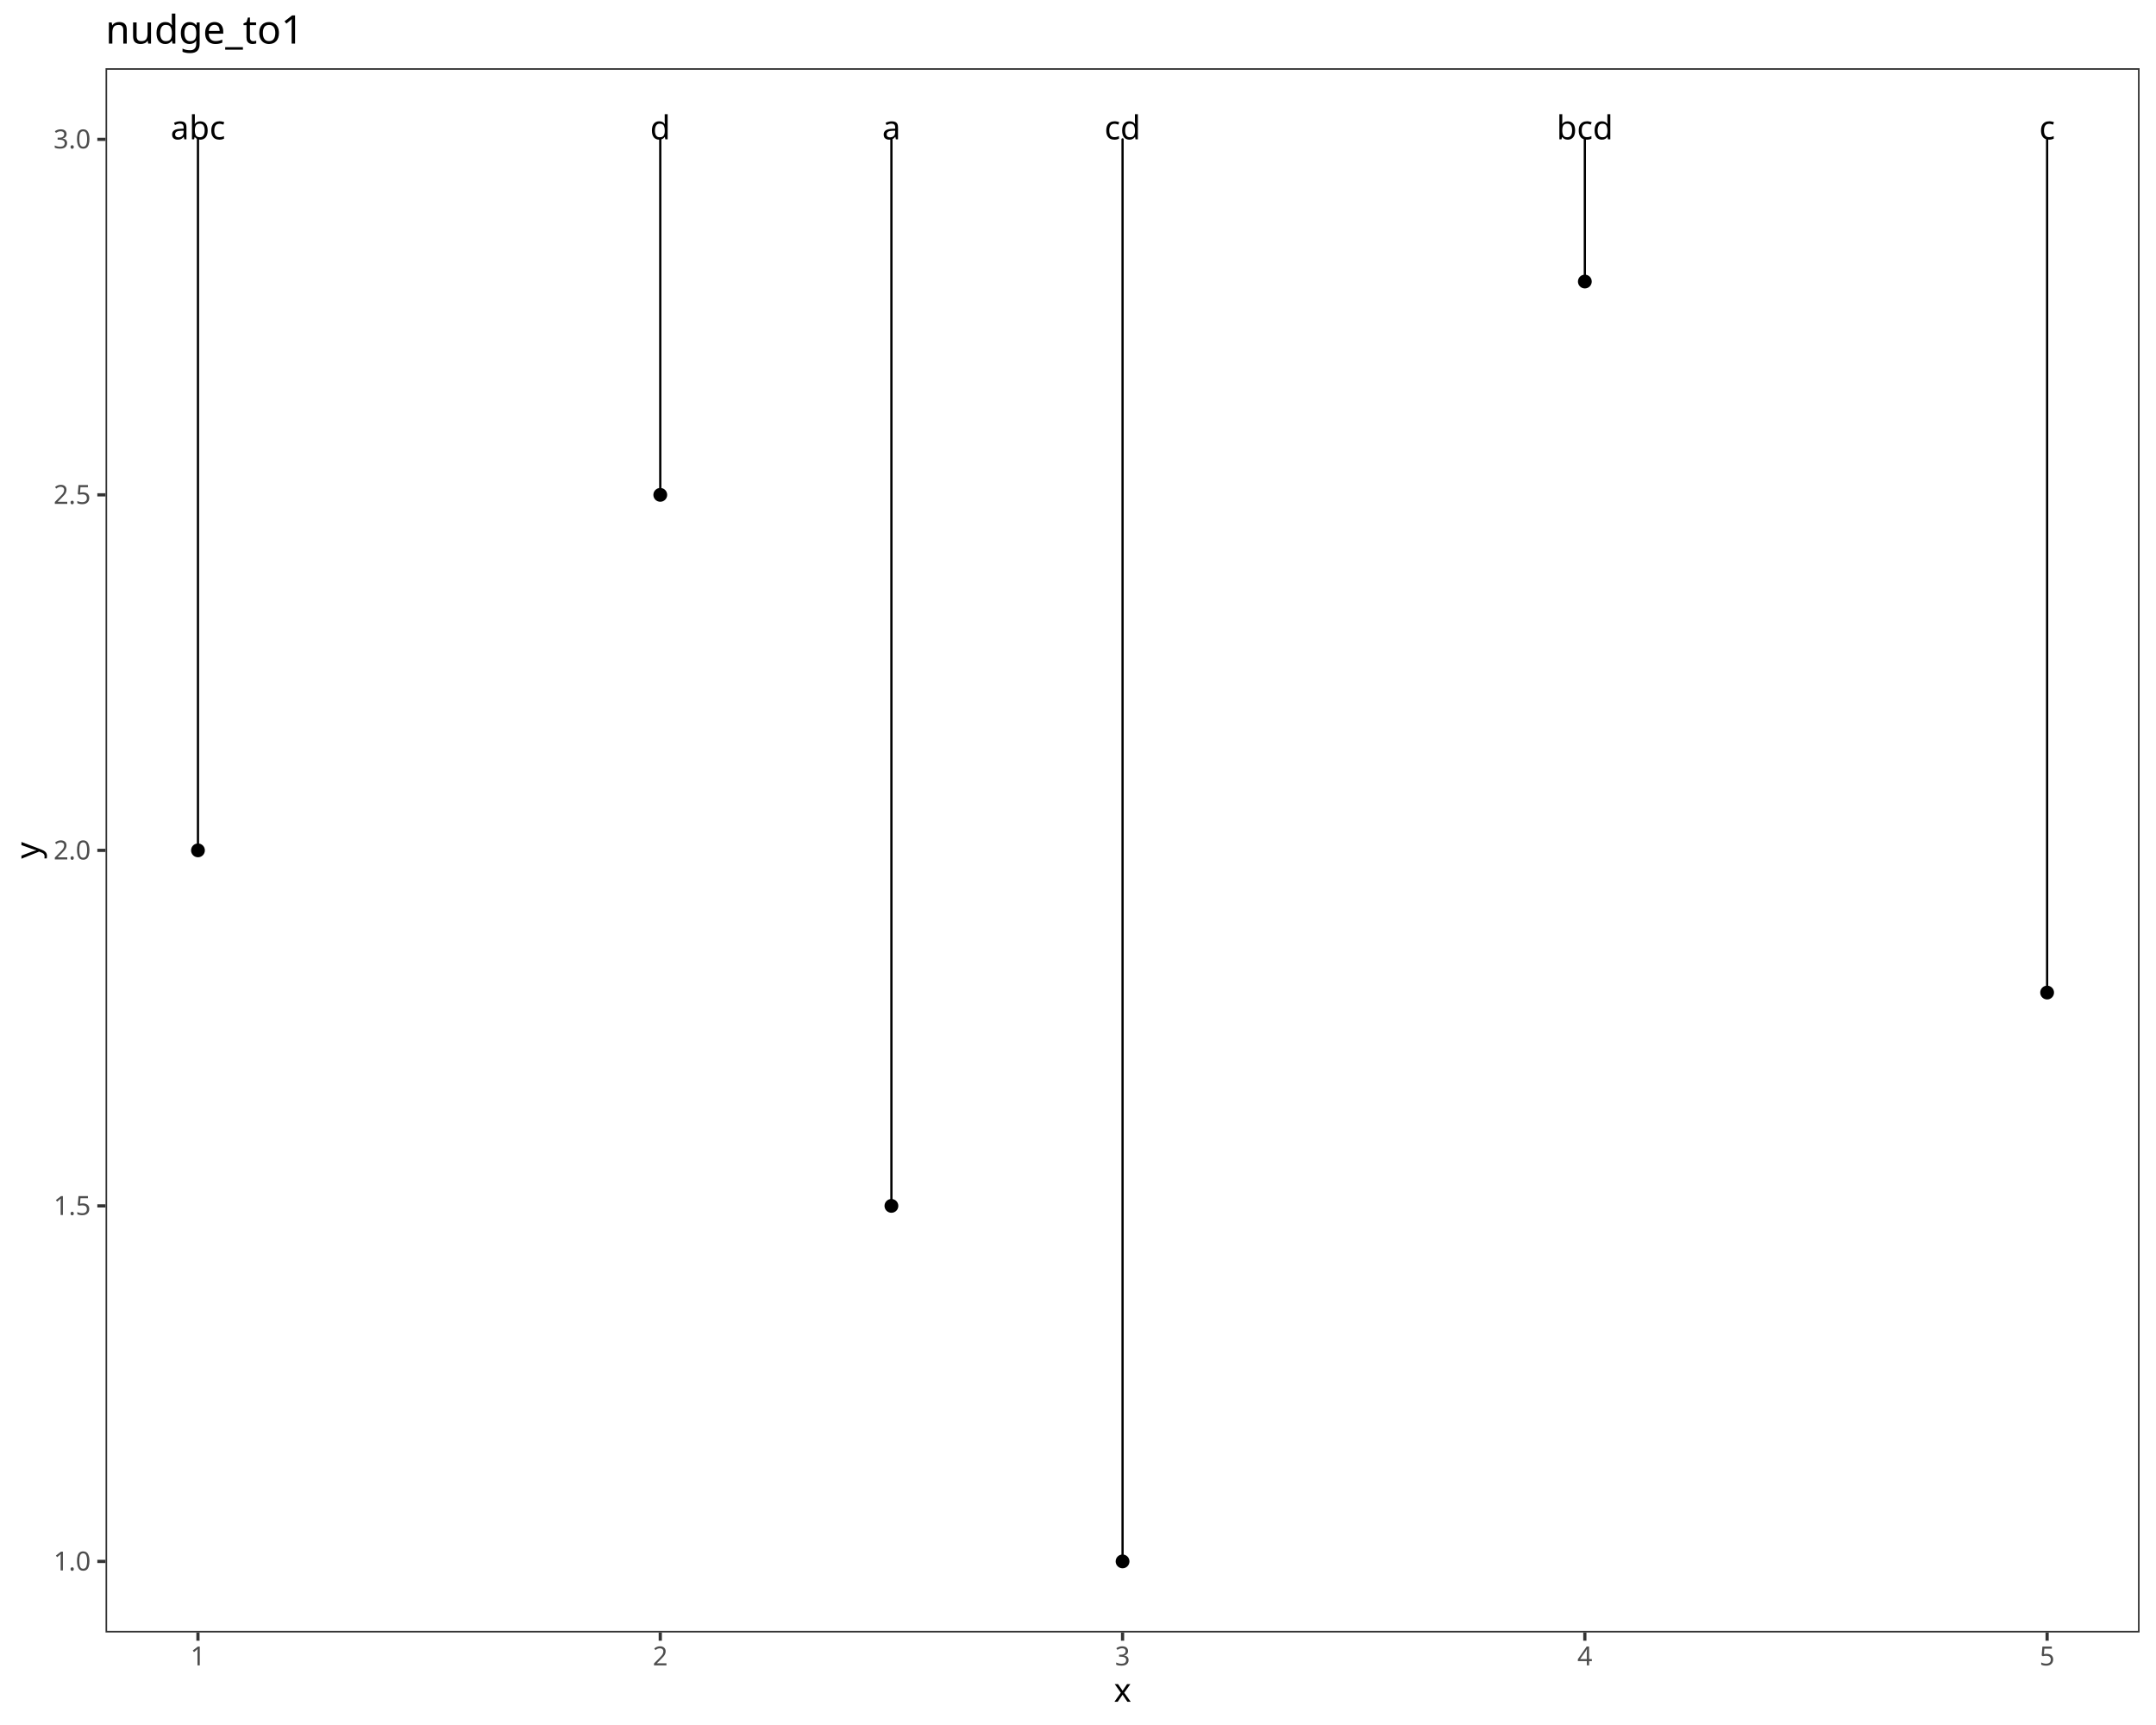
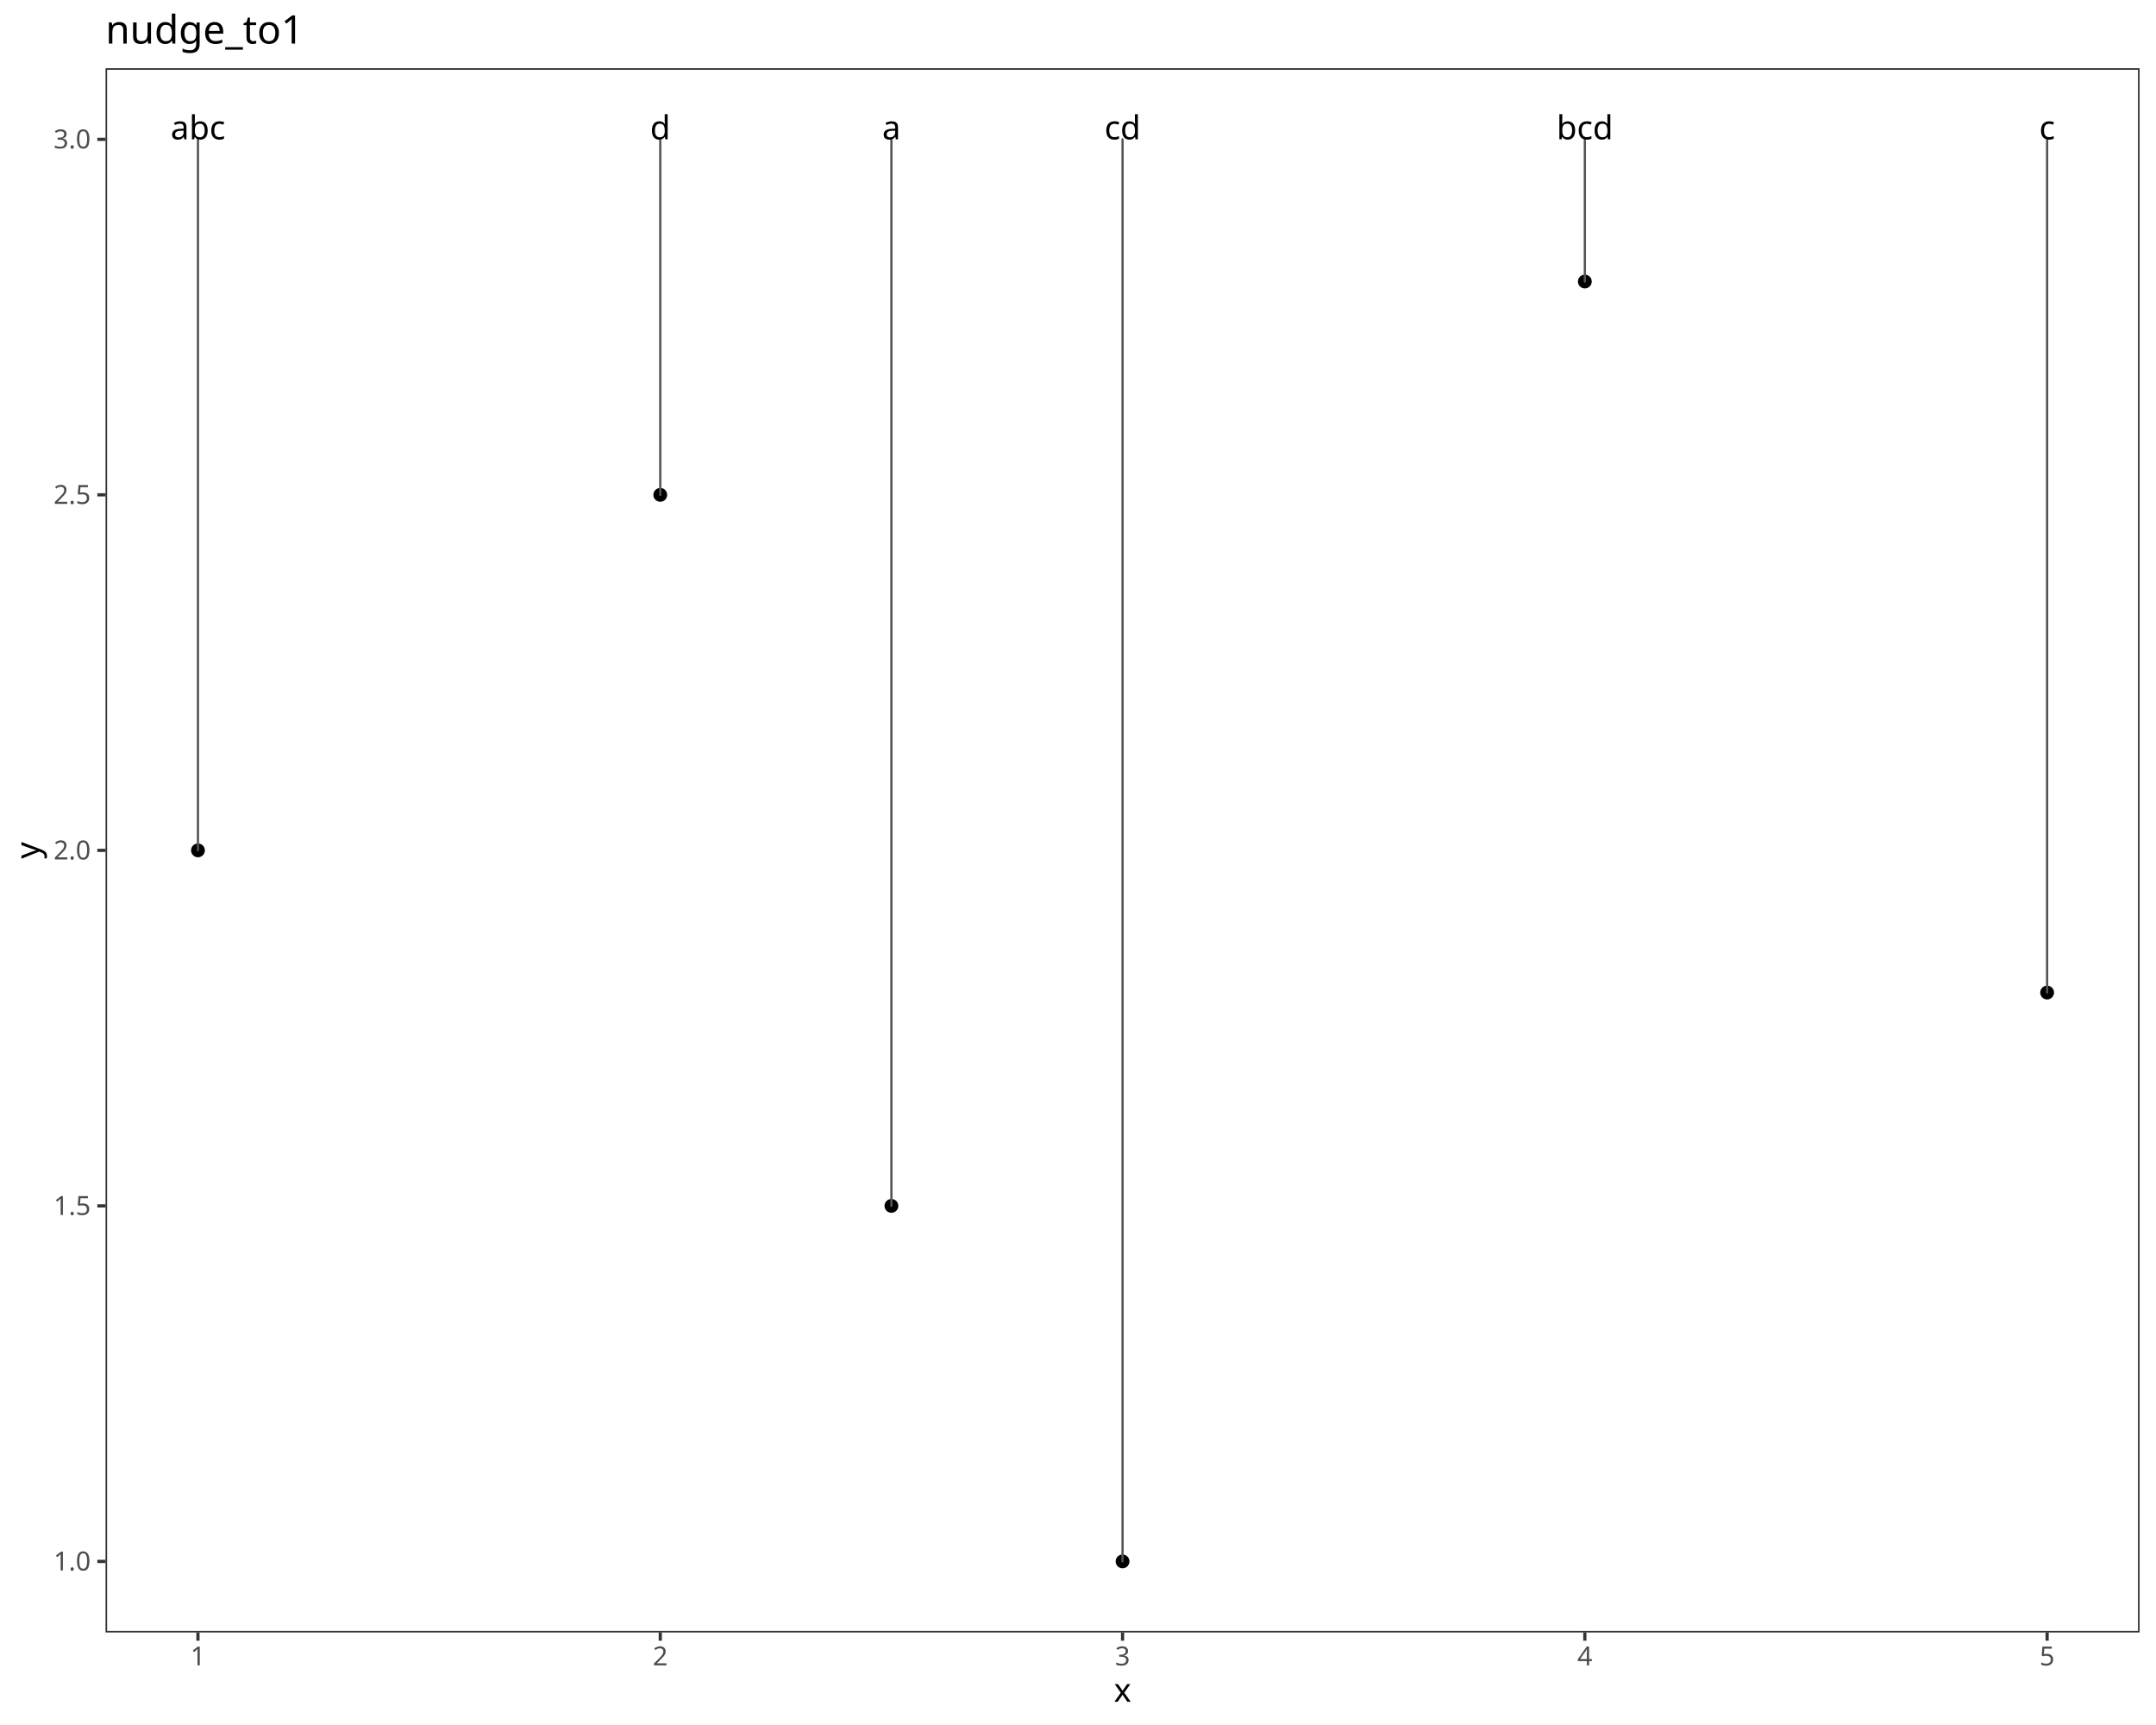
<svg xmlns="http://www.w3.org/2000/svg" class="svglite" data-engine-version="2.0" width="720.00pt" height="576.00pt" viewBox="0 0 720.00 576.00">
  <defs>
    <style type="text/css">
    .svglite line, .svglite polyline, .svglite polygon, .svglite path, .svglite rect, .svglite circle {
      fill: none;
      stroke: #000000;
      stroke-linecap: round;
      stroke-linejoin: round;
      stroke-miterlimit: 10.00;
    }
  </style>
  </defs>
  <rect width="100%" height="100%" style="stroke: none; fill: #FFFFFF;" />
  <defs>
    <clipPath id="cpMC4wMHw3MjAuMDB8MC4wMHw1NzYuMDA=">
      <rect x="0.00" y="0.00" width="720.00" height="576.00" />
    </clipPath>
  </defs>
  <g clip-path="url(#cpMC4wMHw3MjAuMDB8MC4wMHw1NzYuMDA=)">
    <rect x="0.00" y="0.00" width="720.00" height="576.00" style="stroke-width: 1.07; stroke: #FFFFFF; fill: #FFFFFF;" />
  </g>
  <defs>
    <clipPath id="cpMzUuMjR8NzE0LjUyfDIyLjc4fDU0NS4xMQ==">
      <rect x="35.24" y="22.78" width="679.28" height="522.33" />
    </clipPath>
  </defs>
  <g clip-path="url(#cpMzUuMjR8NzE0LjUyfDIyLjc4fDU0NS4xMQ==)">
    <rect x="35.24" y="22.78" width="679.28" height="522.33" style="stroke-width: 1.07; stroke: none; fill: #FFFFFF;" />
    <circle cx="66.11" cy="283.95" r="1.95" style="stroke-width: 0.71; fill: #000000;" />
    <circle cx="374.88" cy="521.37" r="1.95" style="stroke-width: 0.71; fill: #000000;" />
    <circle cx="220.50" cy="165.24" r="1.95" style="stroke-width: 0.71; fill: #000000;" />
    <circle cx="683.64" cy="331.43" r="1.95" style="stroke-width: 0.71; fill: #000000;" />
    <circle cx="529.26" cy="94.01" r="1.95" style="stroke-width: 0.71; fill: #000000;" />
    <circle cx="297.69" cy="402.66" r="1.95" style="stroke-width: 0.71; fill: #000000;" />
-     <line x1="66.11" y1="46.53" x2="66.11" y2="283.95" style="stroke-width: 0.75;" />
-     <line x1="374.88" y1="46.53" x2="374.88" y2="521.37" style="stroke-width: 0.75;" />
-     <line x1="220.50" y1="46.53" x2="220.50" y2="165.24" style="stroke-width: 0.75;" />
-     <line x1="683.64" y1="46.53" x2="683.64" y2="331.43" style="stroke-width: 0.75;" />
-     <line x1="529.26" y1="46.53" x2="529.26" y2="94.01" style="stroke-width: 0.75;" />
-     <line x1="297.69" y1="46.53" x2="297.69" y2="402.66" style="stroke-width: 0.75;" />
+     <line x1="66.11" y1="46.53" x2="66.11" y2="283.95" style="stroke-width: 0.75; stroke: #545454;" />
+     <line x1="374.88" y1="46.53" x2="374.88" y2="521.37" style="stroke-width: 0.75; stroke: #545454;" />
+     <line x1="220.50" y1="46.53" x2="220.50" y2="165.24" style="stroke-width: 0.75; stroke: #545454;" />
+     <line x1="683.64" y1="46.53" x2="683.64" y2="331.43" style="stroke-width: 0.75; stroke: #545454;" />
+     <line x1="529.26" y1="46.53" x2="529.26" y2="94.01" style="stroke-width: 0.75; stroke: #545454;" />
+     <line x1="297.69" y1="46.53" x2="297.69" y2="402.66" style="stroke-width: 0.75; stroke: #545454;" />
    <text x="66.11" y="46.53" text-anchor="middle" style="font-size: 11.04px; font-family: sans;" textLength="17.80px" lengthAdjust="spacingAndGlyphs">abc</text>
    <text x="374.88" y="46.53" text-anchor="middle" style="font-size: 11.04px; font-family: sans;" textLength="11.66px" lengthAdjust="spacingAndGlyphs">cd</text>
    <text x="220.50" y="46.53" text-anchor="middle" style="font-size: 11.04px; font-family: sans;" textLength="6.14px" lengthAdjust="spacingAndGlyphs">d</text>
    <text x="683.64" y="46.53" text-anchor="middle" style="font-size: 11.04px; font-family: sans;" textLength="5.52px" lengthAdjust="spacingAndGlyphs">c</text>
    <text x="529.26" y="46.53" text-anchor="middle" style="font-size: 11.04px; font-family: sans;" textLength="17.80px" lengthAdjust="spacingAndGlyphs">bcd</text>
    <text x="297.69" y="46.53" text-anchor="middle" style="font-size: 11.04px; font-family: sans;" textLength="6.14px" lengthAdjust="spacingAndGlyphs">a</text>
    <rect x="35.24" y="22.78" width="679.28" height="522.33" style="stroke-width: 1.07; stroke: #333333;" />
  </g>
  <g clip-path="url(#cpMC4wMHw3MjAuMDB8MC4wMHw1NzYuMDA=)">
    <text x="30.31" y="524.40" text-anchor="end" style="font-size: 8.80px; fill: #4D4D4D; font-family: sans;" textLength="12.23px" lengthAdjust="spacingAndGlyphs">1.0</text>
    <text x="30.31" y="405.69" text-anchor="end" style="font-size: 8.80px; fill: #4D4D4D; font-family: sans;" textLength="12.23px" lengthAdjust="spacingAndGlyphs">1.5</text>
    <text x="30.31" y="286.98" text-anchor="end" style="font-size: 8.80px; fill: #4D4D4D; font-family: sans;" textLength="12.23px" lengthAdjust="spacingAndGlyphs">2.0</text>
    <text x="30.31" y="168.26" text-anchor="end" style="font-size: 8.80px; fill: #4D4D4D; font-family: sans;" textLength="12.23px" lengthAdjust="spacingAndGlyphs">2.5</text>
    <text x="30.31" y="49.55" text-anchor="end" style="font-size: 8.80px; fill: #4D4D4D; font-family: sans;" textLength="12.23px" lengthAdjust="spacingAndGlyphs">3.0</text>
    <polyline points="32.50,521.37 35.24,521.37 " style="stroke-width: 1.07; stroke: #333333; stroke-linecap: butt;" />
    <polyline points="32.50,402.66 35.24,402.66 " style="stroke-width: 1.07; stroke: #333333; stroke-linecap: butt;" />
    <polyline points="32.50,283.95 35.24,283.95 " style="stroke-width: 1.07; stroke: #333333; stroke-linecap: butt;" />
    <polyline points="32.50,165.24 35.24,165.24 " style="stroke-width: 1.07; stroke: #333333; stroke-linecap: butt;" />
    <polyline points="32.50,46.53 35.24,46.53 " style="stroke-width: 1.07; stroke: #333333; stroke-linecap: butt;" />
    <polyline points="66.11,547.85 66.11,545.11 " style="stroke-width: 1.07; stroke: #333333; stroke-linecap: butt;" />
    <polyline points="220.50,547.85 220.50,545.11 " style="stroke-width: 1.07; stroke: #333333; stroke-linecap: butt;" />
    <polyline points="374.88,547.85 374.88,545.11 " style="stroke-width: 1.07; stroke: #333333; stroke-linecap: butt;" />
    <polyline points="529.26,547.85 529.26,545.11 " style="stroke-width: 1.07; stroke: #333333; stroke-linecap: butt;" />
    <polyline points="683.64,547.85 683.64,545.11 " style="stroke-width: 1.07; stroke: #333333; stroke-linecap: butt;" />
    <text x="66.11" y="556.10" text-anchor="middle" style="font-size: 8.80px; fill: #4D4D4D; font-family: sans;" textLength="4.89px" lengthAdjust="spacingAndGlyphs">1</text>
    <text x="220.50" y="556.10" text-anchor="middle" style="font-size: 8.80px; fill: #4D4D4D; font-family: sans;" textLength="4.89px" lengthAdjust="spacingAndGlyphs">2</text>
    <text x="374.88" y="556.10" text-anchor="middle" style="font-size: 8.80px; fill: #4D4D4D; font-family: sans;" textLength="4.89px" lengthAdjust="spacingAndGlyphs">3</text>
    <text x="529.26" y="556.10" text-anchor="middle" style="font-size: 8.80px; fill: #4D4D4D; font-family: sans;" textLength="4.89px" lengthAdjust="spacingAndGlyphs">4</text>
    <text x="683.64" y="556.10" text-anchor="middle" style="font-size: 8.80px; fill: #4D4D4D; font-family: sans;" textLength="4.89px" lengthAdjust="spacingAndGlyphs">5</text>
    <text x="374.88" y="568.24" text-anchor="middle" style="font-size: 11.00px; font-family: sans;" textLength="5.50px" lengthAdjust="spacingAndGlyphs">x</text>
    <text transform="translate(13.05,283.95) rotate(-90)" text-anchor="middle" style="font-size: 11.00px; font-family: sans;" textLength="5.50px" lengthAdjust="spacingAndGlyphs">y</text>
    <text x="35.24" y="14.56" style="font-size: 13.20px; font-family: sans;" textLength="62.40px" lengthAdjust="spacingAndGlyphs">nudge_to1</text>
  </g>
</svg>
